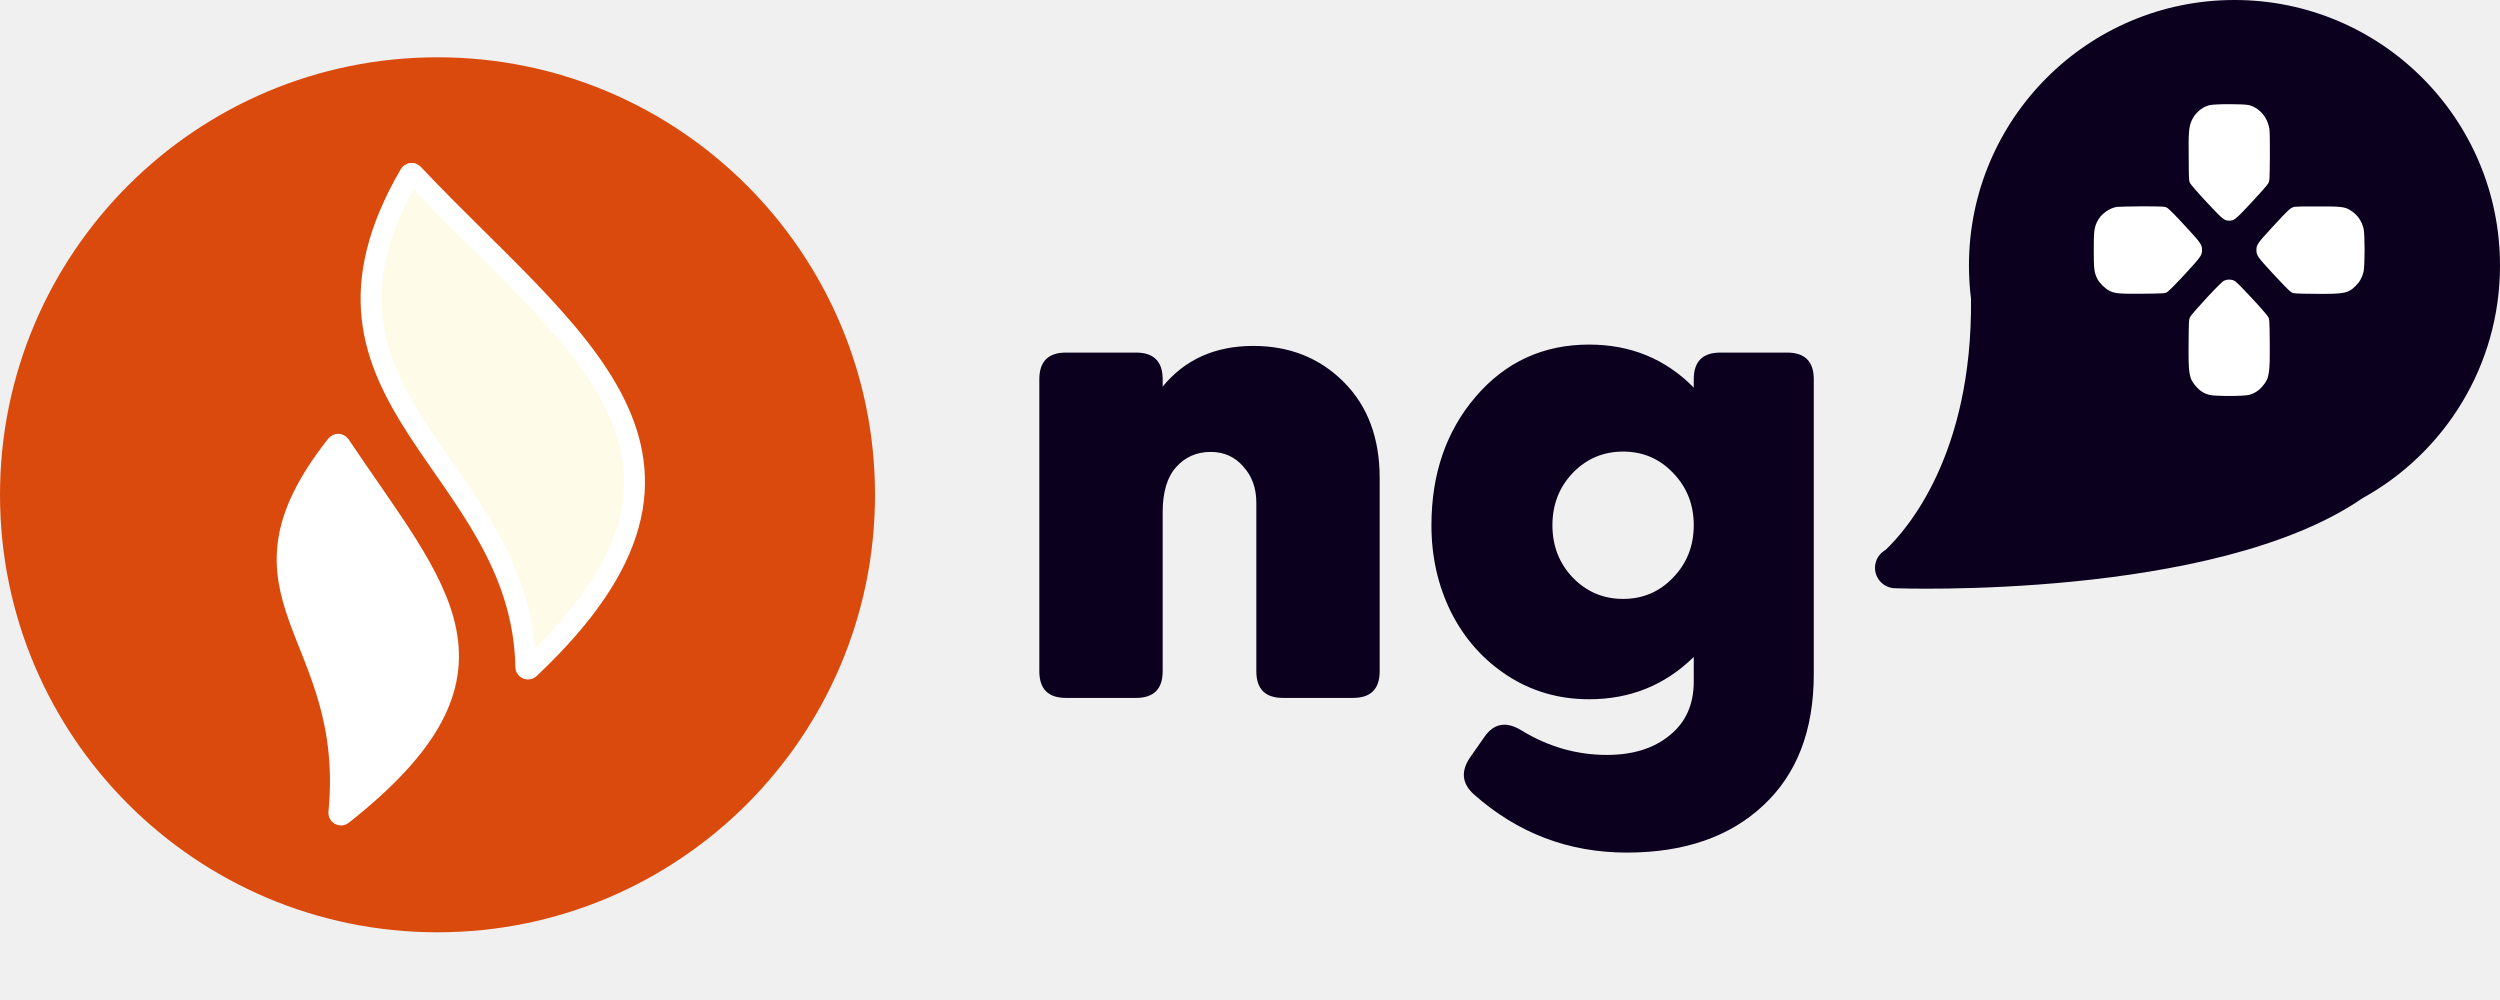
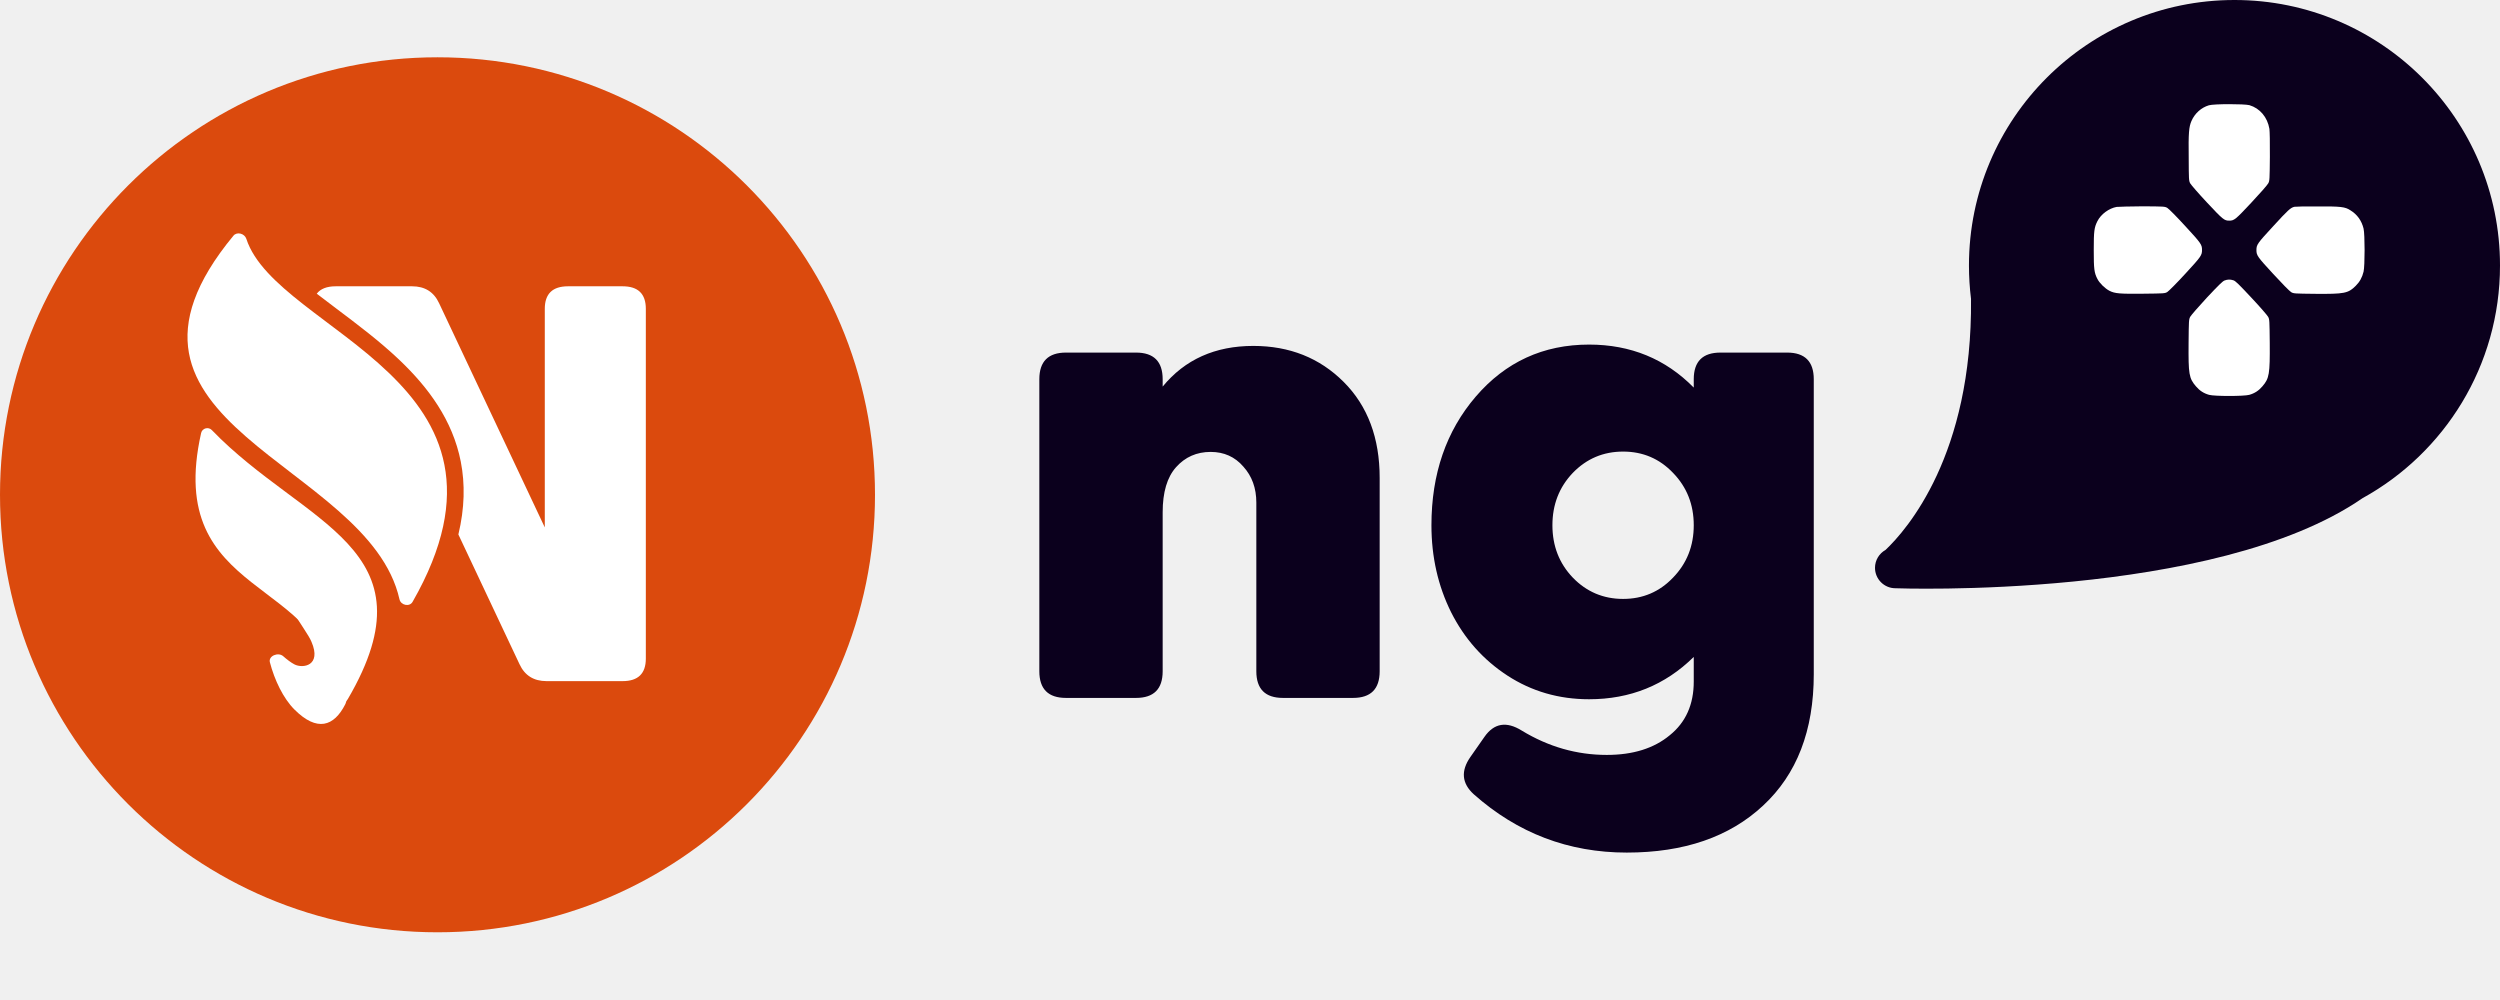
<svg xmlns="http://www.w3.org/2000/svg" width="120" height="48" viewBox="0 0 120 48" fill="none">
  <g clip-path="url(#clip0_2506_502)">
    <circle cx="21" cy="23.75" r="21" fill="#DB4A0D" />
-     <path d="M19.67 8.369C13.376 19.186 25.054 22.238 25.238 32.017C25.239 32.104 25.349 32.148 25.413 32.088C36.3 21.834 27.275 16.254 19.831 8.347C19.786 8.299 19.704 8.311 19.67 8.369Z" fill="#FEFCE8" stroke="white" />
-     <path d="M16.264 39.01C17.11 30.267 10.361 28.698 16.151 21.361C16.193 21.308 16.278 21.309 16.316 21.365C21.049 28.439 25.133 32.233 16.431 39.1C16.361 39.155 16.256 39.098 16.264 39.01Z" fill="white" stroke="white" />
+     <path d="M17.32 31.578L16.588 33.769C16.584 33.782 16.578 33.795 16.571 33.808C16.028 34.876 15.216 35.138 14.136 34.06C13.597 33.523 13.177 32.644 12.954 31.788C12.874 31.482 13.357 31.288 13.594 31.498C13.779 31.663 13.969 31.805 14.136 31.892C14.532 32.096 15.449 31.966 14.951 30.807C14.823 30.488 14.381 29.911 14.136 29.452C12.024 25.503 15.626 30.016 16.006 30.496C16.029 30.524 16.054 30.546 16.085 30.565L17.189 31.226C17.31 31.298 17.365 31.445 17.32 31.578Z" fill="white" />
+     <path d="M16.697 33.553C20.946 26.282 14.587 25.221 10.167 20.643C10.002 20.472 9.706 20.552 9.654 20.785C7.845 28.837 15.752 27.632 16.078 33.372C16.096 33.685 16.538 33.824 16.697 33.553Z" fill="white" />
+     <path d="M19.175 28.767C17.686 22.134 3.686 20.41 11.205 11.313C11.376 11.107 11.741 11.208 11.824 11.463C13.292 15.987 25.894 18.249 19.803 28.89C19.657 29.145 19.24 29.054 19.175 28.767Z" fill="white" />
+     <path fill-rule="evenodd" clip-rule="evenodd" d="M22.002 25.655L24.937 31.882C25.188 32.423 25.62 32.694 26.233 32.694H29.885C30.628 32.694 31 32.333 31 31.611V14.825C31 14.103 30.628 13.742 29.885 13.742H27.265C26.521 13.742 26.15 14.103 26.15 14.825V25.316L21.077 14.555C20.826 14.013 20.394 13.742 19.78 13.742H16.115C15.689 13.742 15.386 13.861 15.204 14.097C15.501 14.328 15.818 14.566 16.145 14.812C17.147 15.566 18.247 16.393 19.202 17.306C20.547 18.593 21.725 20.154 22.118 22.161C22.327 23.231 22.305 24.39 22.002 25.655ZM21.411 24.402L21.411 24.402C21.876 20.122 18.581 17.644 15.702 15.479L15.702 15.479C15.544 15.36 15.386 15.242 15.231 15.124L15.231 15.124C15.386 15.241 15.544 15.36 15.702 15.479L15.702 15.479C18.581 17.644 21.876 20.122 21.411 24.402Z" fill="white" />
    <path d="M55.808 32.22C55.808 33.073 55.381 33.5 54.528 33.5H51.168C50.315 33.5 49.888 33.073 49.888 32.22V18.204C49.888 17.351 50.315 16.924 51.168 16.924H54.528C55.381 16.924 55.808 17.351 55.808 18.204V18.556C56.875 17.255 58.325 16.604 60.16 16.604C61.899 16.604 63.344 17.18 64.496 18.332C65.648 19.484 66.224 21.02 66.224 22.94V32.22C66.224 33.073 65.797 33.5 64.944 33.5H61.584C60.731 33.5 60.304 33.073 60.304 32.22V24.124C60.304 23.431 60.096 22.855 59.68 22.396C59.275 21.927 58.752 21.692 58.112 21.692C57.44 21.692 56.885 21.937 56.448 22.428C56.021 22.908 55.808 23.628 55.808 24.588V32.22ZM68.709 25.212C68.709 22.748 69.418 20.689 70.837 19.036C72.266 17.372 74.079 16.54 76.276 16.54C78.271 16.54 79.946 17.228 81.3 18.604V18.204C81.3 17.351 81.727 16.924 82.581 16.924H85.781C86.634 16.924 87.061 17.351 87.061 18.204V32.364C87.061 35.063 86.25 37.164 84.629 38.668C83.018 40.172 80.837 40.924 78.085 40.924C75.29 40.924 72.842 39.991 70.74 38.124C70.165 37.601 70.111 37.004 70.581 36.332L71.252 35.372C71.711 34.711 72.308 34.609 73.044 35.068C74.325 35.847 75.684 36.236 77.124 36.236C78.383 36.236 79.391 35.921 80.148 35.292C80.916 34.673 81.3 33.815 81.3 32.716V31.532C79.924 32.887 78.25 33.564 76.276 33.564C74.826 33.564 73.519 33.185 72.356 32.428C71.194 31.671 70.293 30.657 69.653 29.388C69.023 28.119 68.709 26.727 68.709 25.212ZM75.493 22.7C74.842 23.383 74.516 24.22 74.516 25.212C74.516 26.204 74.842 27.041 75.493 27.724C76.154 28.407 76.959 28.748 77.909 28.748C78.858 28.748 79.658 28.407 80.308 27.724C80.97 27.041 81.3 26.204 81.3 25.212C81.3 24.22 80.97 23.383 80.308 22.7C79.658 22.017 78.858 21.676 77.909 21.676C76.959 21.676 76.154 22.017 75.493 22.7Z" fill="#0B001D" />
    <path d="M94.51 12.745C94.51 5.706 100.216 0 107.255 0C114.294 0 120 5.706 120 12.745C120 17.555 117.336 21.742 113.402 23.912C106.287 28.817 90.98 28.236 90.98 28.236C90.439 28.236 90 27.796 90 27.255C90 26.886 90.204 26.565 90.505 26.397C91.519 25.438 94.682 21.842 94.609 14.347C94.544 13.822 94.51 13.287 94.51 12.745Z" fill="#0B001D" />
    <path d="M106.027 5.054C105.664 5.161 105.35 5.44 105.19 5.808C105.069 6.087 105.041 6.384 105.058 7.582C105.063 8.621 105.063 8.674 105.129 8.799C105.168 8.87 105.532 9.291 105.939 9.725C106.705 10.544 106.766 10.591 107.003 10.591C107.24 10.591 107.3 10.544 108.066 9.725C108.474 9.291 108.838 8.876 108.877 8.799C108.943 8.674 108.943 8.627 108.954 7.535C108.959 6.799 108.948 6.33 108.932 6.188C108.838 5.624 108.474 5.197 107.973 5.048C107.714 4.983 106.27 4.983 106.027 5.054Z" fill="white" />
    <path d="M101.597 9.932C101.233 9.998 100.847 10.277 100.676 10.615C100.522 10.923 100.5 11.09 100.5 12.004C100.5 12.923 100.522 13.089 100.676 13.392C100.781 13.594 101.035 13.843 101.249 13.956C101.514 14.092 101.751 14.11 102.875 14.098C103.873 14.087 103.917 14.087 104.032 14.015C104.099 13.974 104.49 13.582 104.892 13.143C105.653 12.318 105.697 12.253 105.697 11.998C105.697 11.742 105.653 11.677 104.892 10.852C104.49 10.413 104.104 10.021 104.032 9.98C103.911 9.909 103.873 9.909 102.842 9.903C102.247 9.909 101.69 9.92 101.597 9.932Z" fill="white" />
    <path d="M110.128 9.926C109.946 9.974 109.836 10.069 109.114 10.858C108.353 11.683 108.309 11.742 108.309 12.004C108.309 12.259 108.353 12.324 109.114 13.149C109.516 13.588 109.902 13.98 109.973 14.021C110.089 14.093 110.133 14.093 111.131 14.104C112.525 14.116 112.712 14.081 113.07 13.725C113.263 13.535 113.384 13.321 113.451 13.042C113.517 12.763 113.517 11.25 113.451 10.971C113.357 10.591 113.147 10.294 112.817 10.093C112.563 9.926 112.359 9.903 111.235 9.909C110.679 9.903 110.183 9.915 110.128 9.926Z" fill="white" />
    <path d="M106.777 13.464C106.683 13.499 106.474 13.707 105.923 14.294C105.521 14.728 105.168 15.137 105.129 15.208C105.063 15.339 105.063 15.38 105.052 16.473C105.041 17.962 105.069 18.152 105.405 18.544C105.581 18.751 105.78 18.882 106.039 18.953C106.298 19.024 107.703 19.024 107.962 18.953C108.221 18.882 108.419 18.751 108.596 18.544C108.926 18.158 108.959 17.956 108.948 16.455C108.937 15.38 108.937 15.333 108.871 15.208C108.833 15.137 108.469 14.716 108.061 14.283C107.449 13.63 107.301 13.481 107.196 13.452C107.042 13.404 106.92 13.41 106.777 13.464Z" fill="white" />
  </g>
  <defs>
    <clipPath id="clip0_2506_502">
      <rect width="120" height="47.5" fill="white" />
    </clipPath>
  </defs>
</svg>
